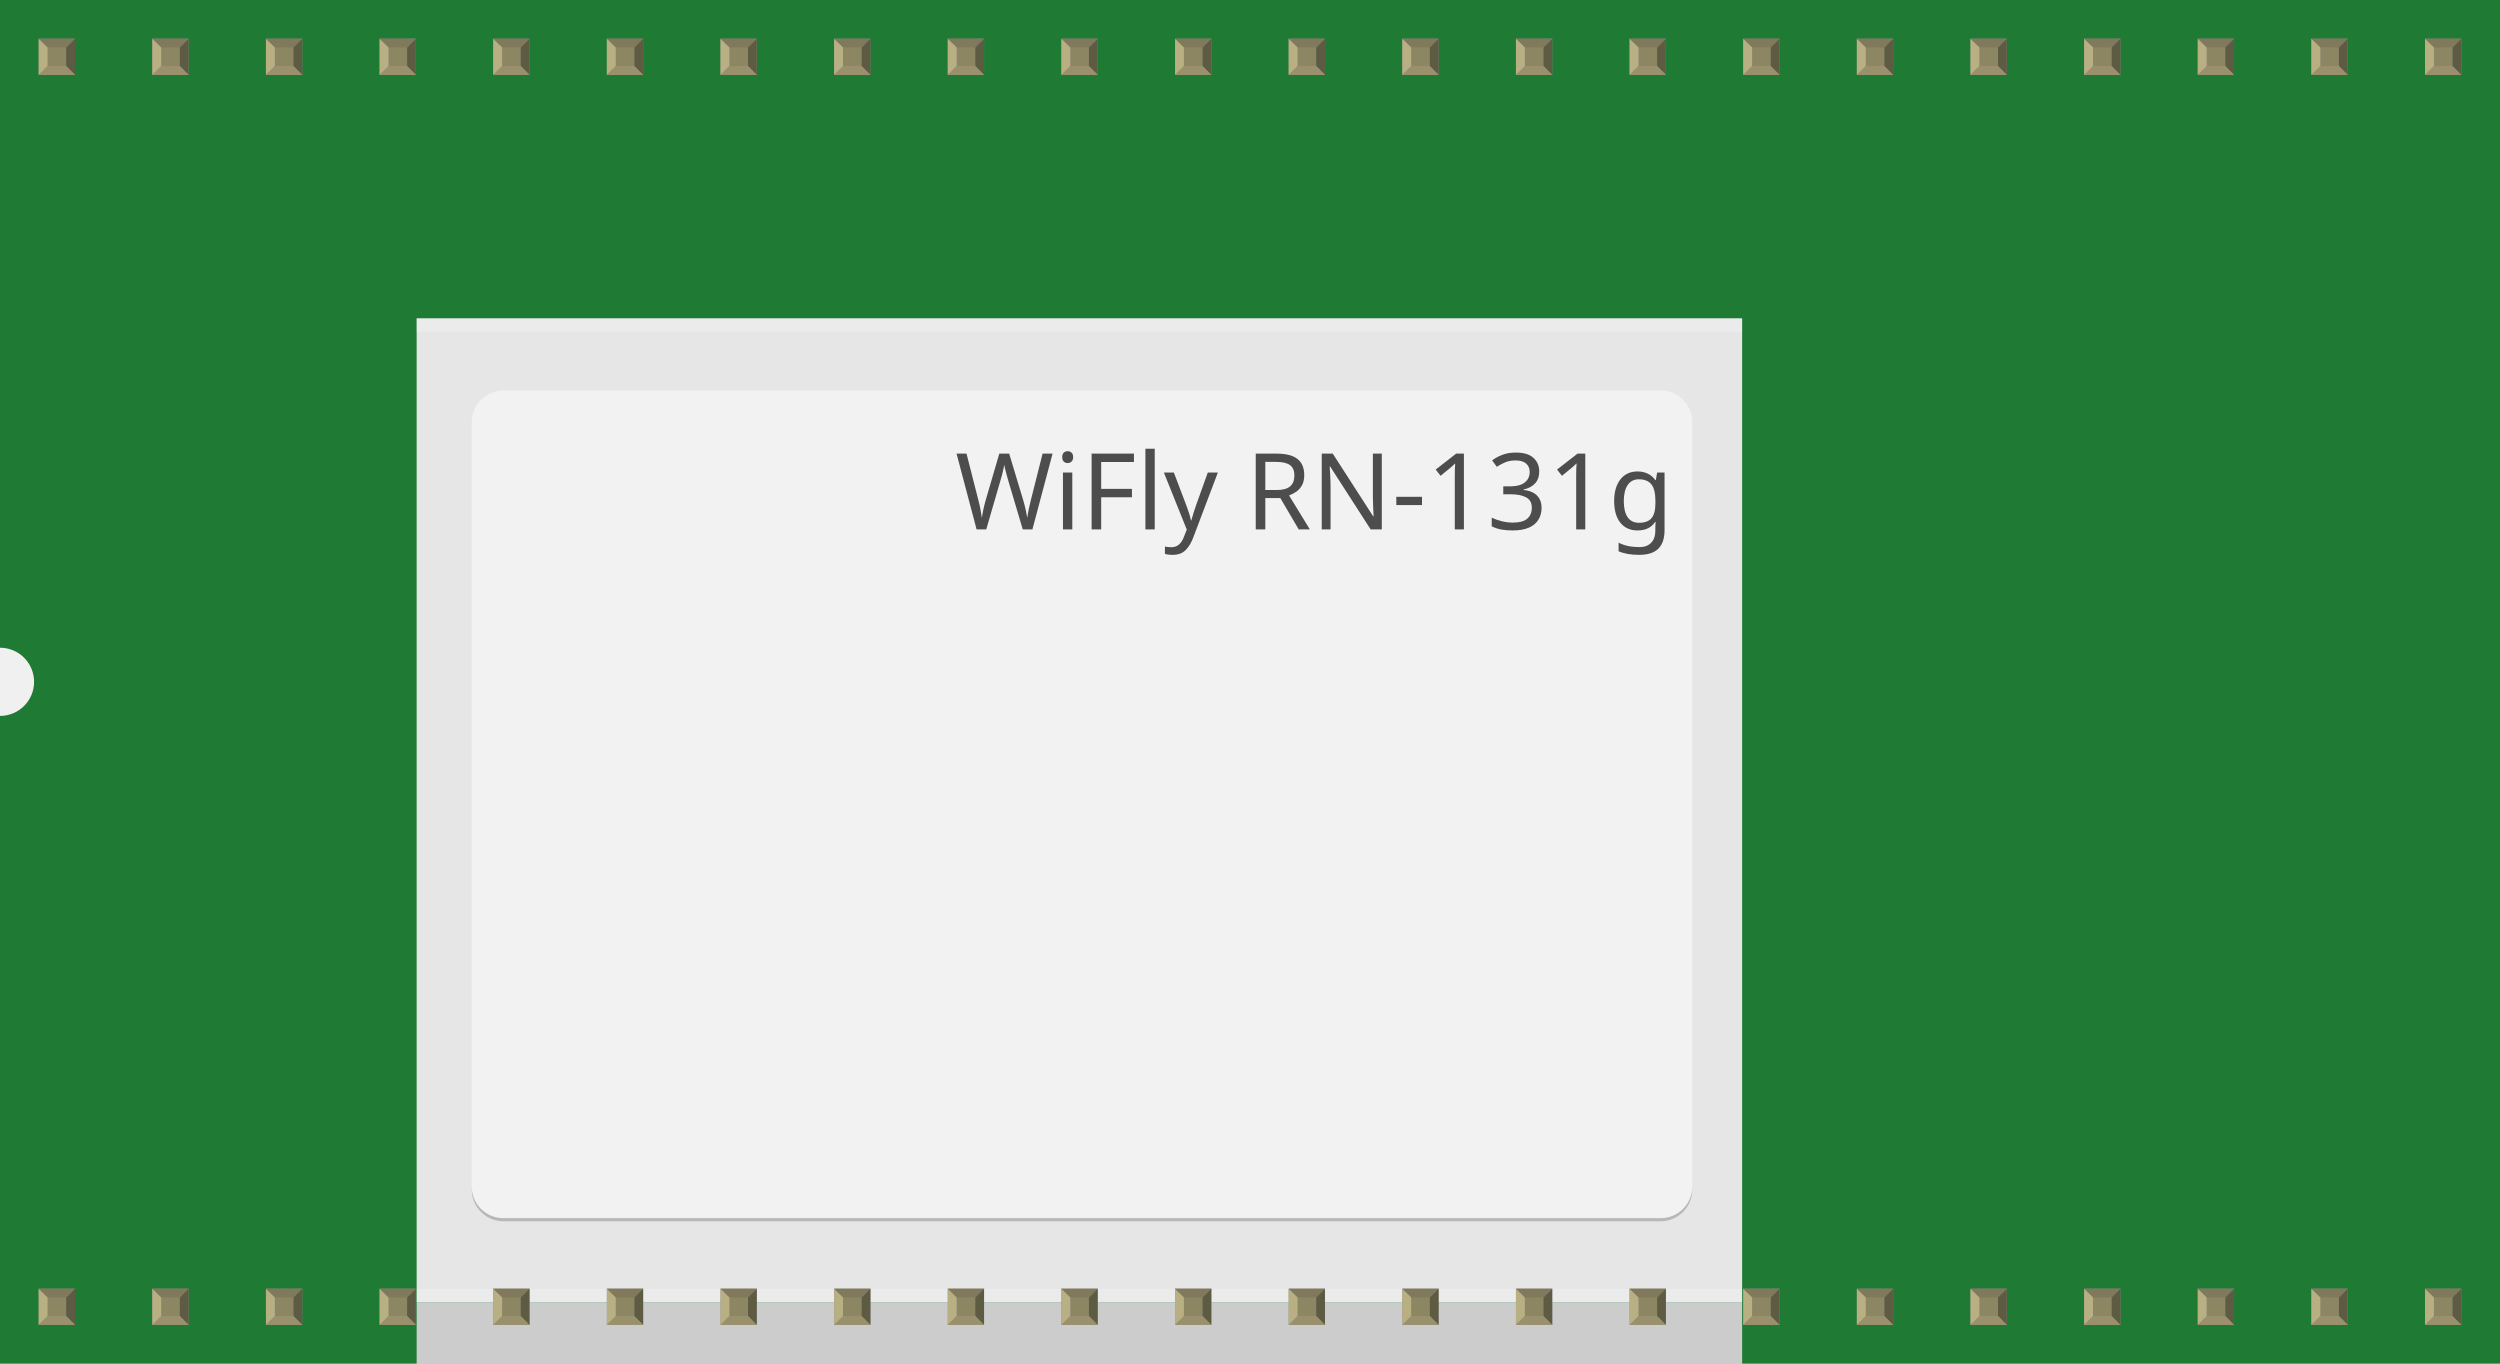
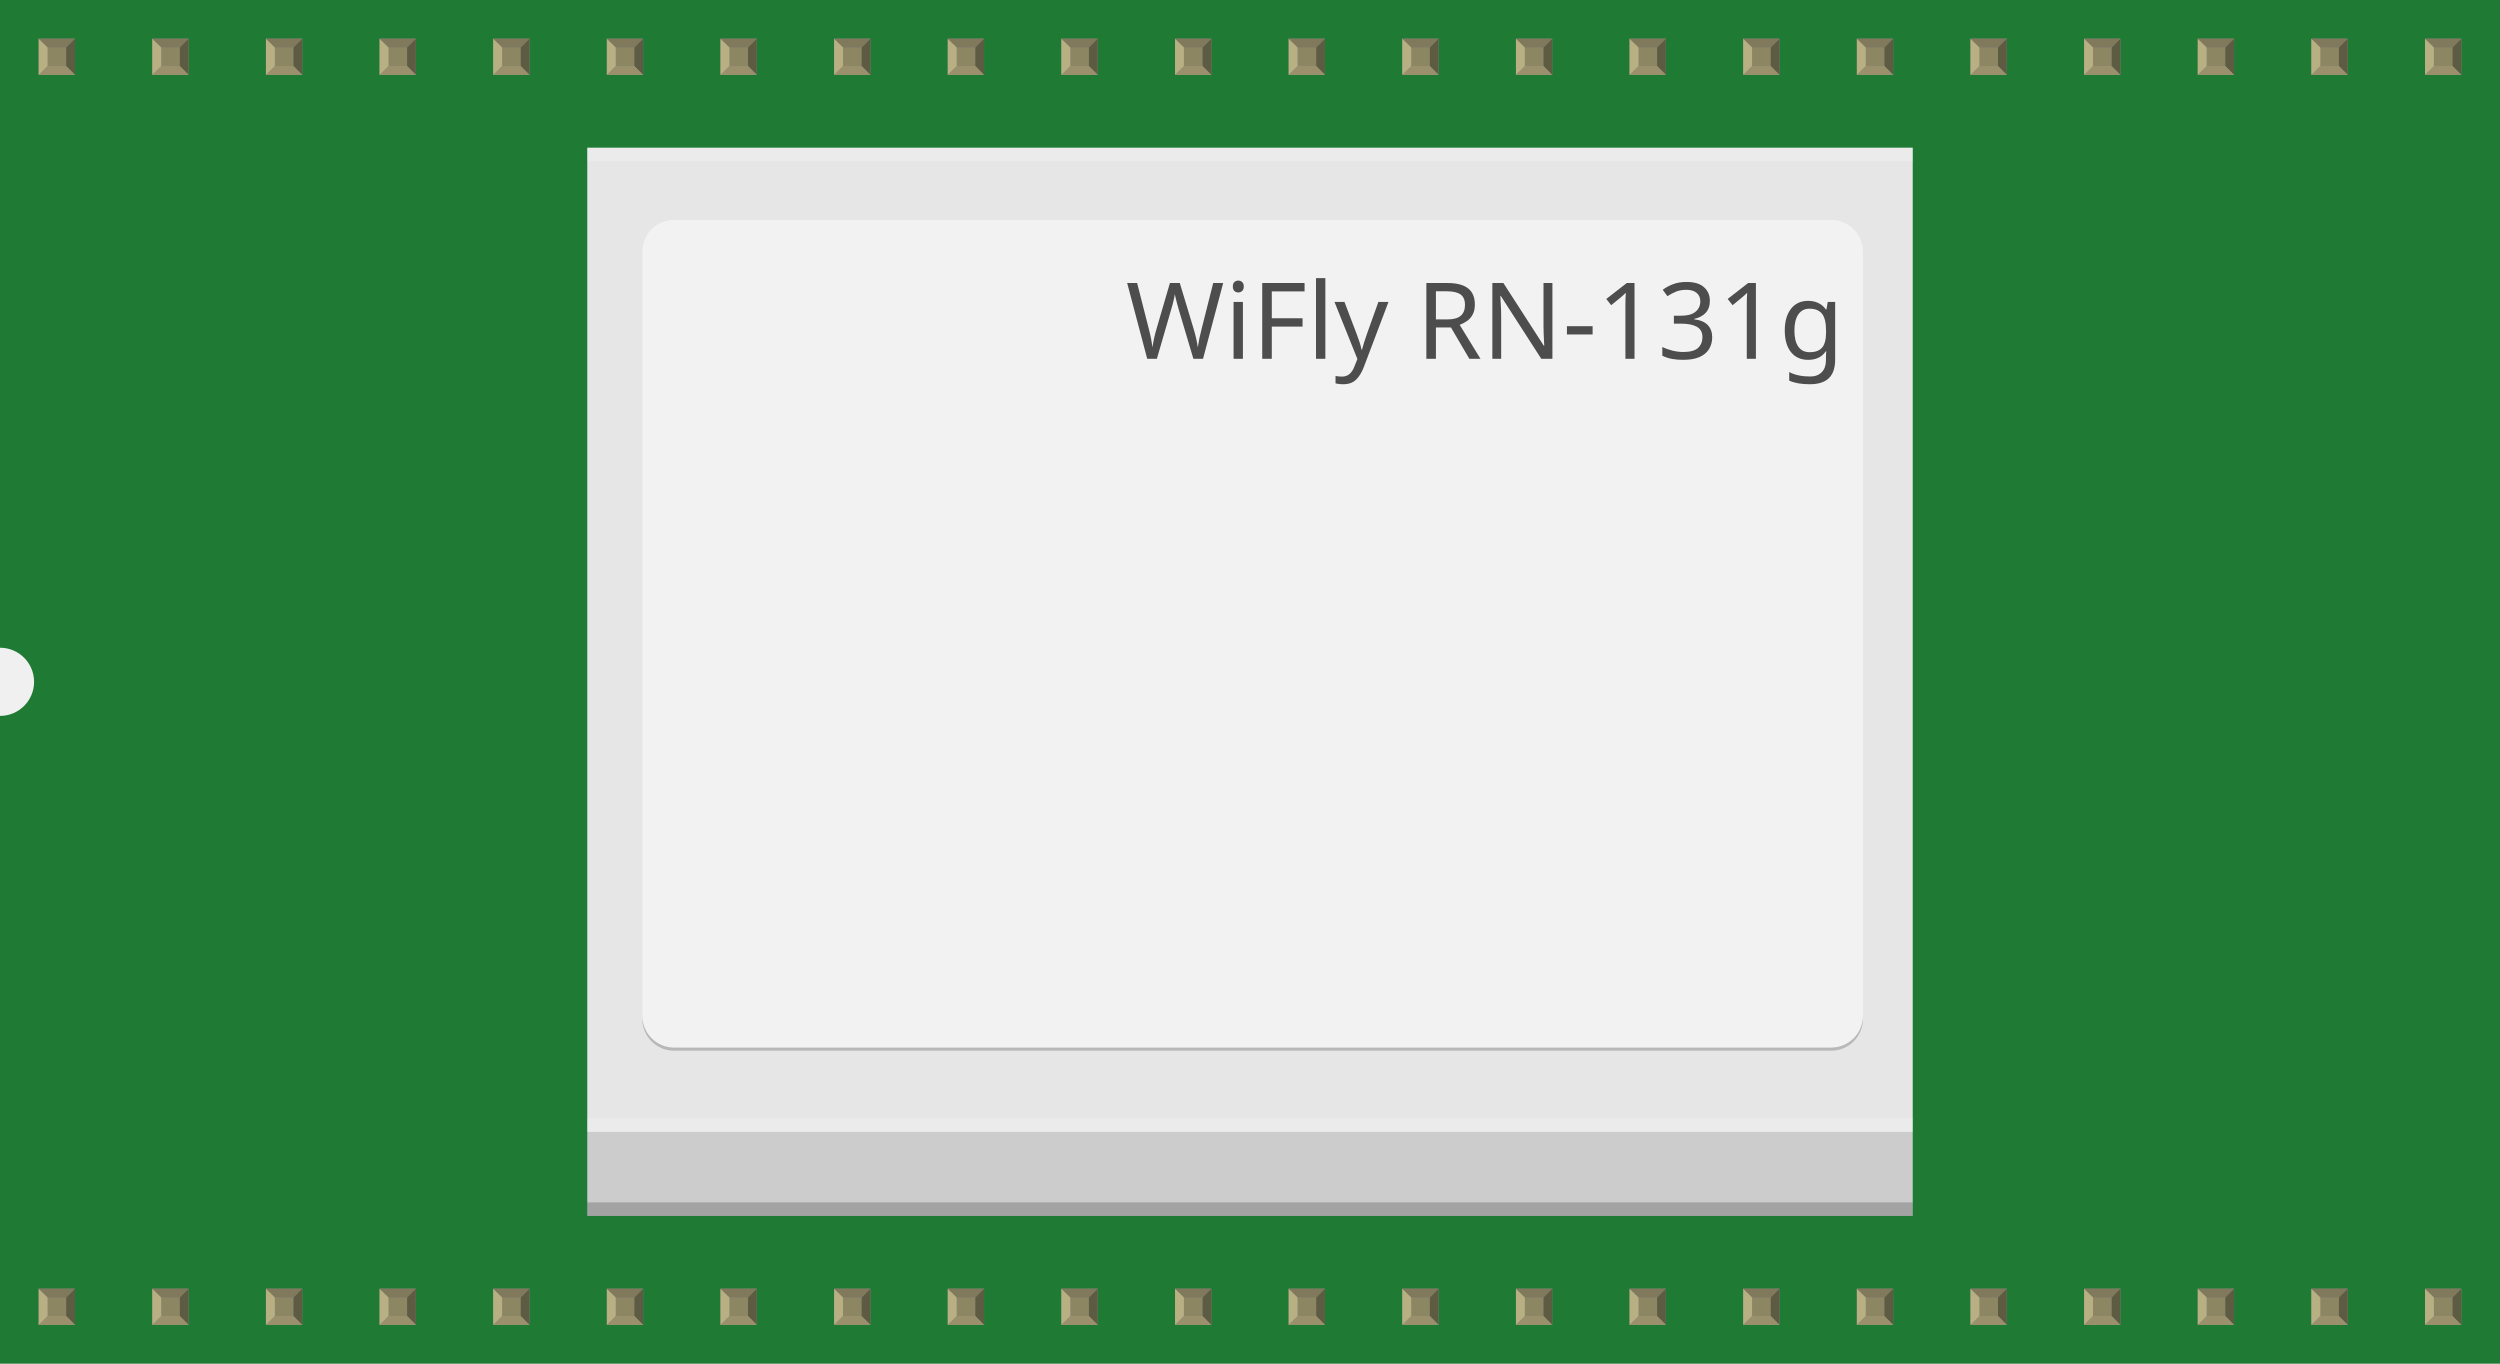
<svg xmlns="http://www.w3.org/2000/svg" width="2.2in" x="0in" version="1.2" y="0in" height="1.2in" viewBox="0 0 2200 1200" baseProfile="tiny">
  <g id="breadboard">
    <g id="icon">
      <path fill="#1F7A34" stroke="none" stroke-width="0" d="M0,0L0,570A30,30 0 0 1 0,630L0,1200L2200,1200L2200,0L0,0z" />
      <g transform="translate(516.79,129.986)">
-         <rect width="1166.42" x="-150.139" y="150.139" fill="#E6E6E6" height="866.153" />
-         <path fill="#F2F2F2" d="M972.417,914.222c0,15.278,-12.5,27.778,-27.778,27.778L-73.875,942c-15.278,0,-27.778,-12.5,-27.778,-27.778L-101.653,241.417c0,-15.278,12.5,-27.778,27.778,-27.778l1018.51,0c15.278,0,27.778,12.5,27.778,27.778L972.417,914.222z" />
-         <text fill="#4D4D4D" font-family="'DroidSans'" transform="matrix(1, 0, 0, 1, 323.846, 335.876)" font-size="93.367">WiFly RN-131g</text>
-         <rect width="1166.42" x="-150.139" y="1016.29" fill="#CCCCCC" height="73.861" />
-         <rect width="1166.42" x="-150.139" opacity="0.2" y="150.139" fill="#FFFFFF" height="11.944" enable-background="new    " />
-         <rect width="1166.42" x="-150.139" opacity="0.2" y="1004.35" fill="#FFFFFF" height="11.931" enable-background="new    " />
-         <rect width="1166.42" x="-150.139" opacity="0.2" y="1078.22" height="11.931" enable-background="new    " />
-         <path opacity="0.2" enable-background="new    " d="M-101.653,916.972c0,15.278,12.5,27.778,27.778,27.778l1018.51,0c15.278,0,27.778,-12.5,27.778,-27.778l0,-2.75c0,15.278,-12.5,27.778,-27.778,27.778L-73.875,942c-15.278,0,-27.778,-12.5,-27.778,-27.778L-101.653,916.972z" />
+         <rect width="1166.4" x="0.014" y="0" fill="#E6E6E6" height="866.153" />
+         <path fill="#F2F2F2" d="M1122.57,764.097c0,15.278,-12.5,27.778,-27.778,27.778L76.278,791.875c-15.292,0,-27.778,-12.5,-27.778,-27.778L48.5,91.292c0,-15.292,12.486,-27.778,27.778,-27.778l1018.51,0c15.278,0,27.778,12.486,27.778,27.778L1122.57,764.097z" />
+         <text fill="#4D4D4D" font-family="'DroidSans'" transform="matrix(1, 0, 0, 1, 473.989, 185.74)" font-size="93.367">WiFly RN-131g</text>
+         <rect width="1166.4" x="0.014" y="866.167" fill="#CCCCCC" height="73.861" />
+         <rect width="1166.4" x="0.014" opacity="0.2" y="0" fill="#FFFFFF" height="11.944" enable-background="new    " />
+         <rect width="1166.4" x="0.014" opacity="0.2" y="854.208" fill="#FFFFFF" height="11.931" enable-background="new    " />
+         <rect width="1166.4" x="0.014" opacity="0.2" y="928.097" height="11.931" enable-background="new    " />
+         <path opacity="0.2" enable-background="new    " d="M48.5,766.833c0,15.292,12.486,27.778,27.778,27.778l1018.51,0c15.278,0,27.778,-12.486,27.778,-27.778l0,-2.736c0,15.278,-12.5,27.778,-27.778,27.778L76.278,791.875c-15.292,0,-27.778,-12.5,-27.778,-27.778L48.5,766.833z" />
      </g>
    </g>
    <g transform="translate(34.035,1134.05)">
      <rect width="31.93" x="0" y="0" fill="#8D8C8C" height="31.9" id="connector0pin" />
      <rect width="16.444" x="7.792" y="7.735" fill="#8C8663" height="16.415" />
      <polygon fill="#B8AF82" points="0,31.9,7.792,24.137,7.792,6.972,0,0" />
      <polygon fill="#80795B" points="24.208,7.763,7.903,7.763,0,0,31.93,0" />
      <polygon fill="#5E5B43" points="24.208,24.137,24.208,7.763,31.93,0,31.93,31.9" />
      <polygon fill="#9A916C" points="0,31.9,7.875,24.137,24.208,24.137,31.93,31.9" />
    </g>
    <g transform="translate(34.035,34.05)">
      <rect width="31.93" x="0" y="0" fill="#8D8C8C" height="31.9" id="connector43pin" />
      <rect width="16.444" x="7.792" y="7.735" fill="#8C8663" height="16.415" />
      <polygon fill="#B8AF82" points="0,31.9,7.792,24.137,7.792,6.972,0,0" />
      <polygon fill="#80795B" points="24.208,7.763,7.903,7.763,0,0,31.93,0" />
      <polygon fill="#5E5B43" points="24.208,24.137,24.208,7.763,31.93,0,31.93,31.9" />
      <polygon fill="#9A916C" points="0,31.9,7.875,24.137,24.208,24.137,31.93,31.9" />
    </g>
    <g transform="translate(134.035,1134.05)">
      <rect width="31.93" x="0" y="0" fill="#8D8C8C" height="31.9" id="connector1pin" />
      <rect width="16.444" x="7.792" y="7.735" fill="#8C8663" height="16.415" />
      <polygon fill="#B8AF82" points="0,31.9,7.792,24.137,7.792,6.972,0,0" />
      <polygon fill="#80795B" points="24.208,7.763,7.903,7.763,0,0,31.93,0" />
      <polygon fill="#5E5B43" points="24.208,24.137,24.208,7.763,31.93,0,31.93,31.9" />
      <polygon fill="#9A916C" points="0,31.9,7.875,24.137,24.208,24.137,31.93,31.9" />
    </g>
    <g transform="translate(134.035,34.05)">
      <rect width="31.93" x="0" y="0" fill="#8D8C8C" height="31.9" id="connector42pin" />
      <rect width="16.444" x="7.792" y="7.735" fill="#8C8663" height="16.415" />
      <polygon fill="#B8AF82" points="0,31.9,7.792,24.137,7.792,6.972,0,0" />
      <polygon fill="#80795B" points="24.208,7.763,7.903,7.763,0,0,31.93,0" />
      <polygon fill="#5E5B43" points="24.208,24.137,24.208,7.763,31.93,0,31.93,31.9" />
      <polygon fill="#9A916C" points="0,31.9,7.875,24.137,24.208,24.137,31.93,31.9" />
    </g>
    <g transform="translate(234.035,1134.05)">
      <rect width="31.93" x="0" y="0" fill="#8D8C8C" height="31.9" id="connector2pin" />
      <rect width="16.444" x="7.792" y="7.735" fill="#8C8663" height="16.415" />
      <polygon fill="#B8AF82" points="0,31.9,7.792,24.137,7.792,6.972,0,0" />
      <polygon fill="#80795B" points="24.208,7.763,7.903,7.763,0,0,31.93,0" />
      <polygon fill="#5E5B43" points="24.208,24.137,24.208,7.763,31.93,0,31.93,31.9" />
      <polygon fill="#9A916C" points="0,31.9,7.875,24.137,24.208,24.137,31.93,31.9" />
    </g>
    <g transform="translate(234.035,34.05)">
      <rect width="31.93" x="0" y="0" fill="#8D8C8C" height="31.9" id="connector41pin" />
      <rect width="16.444" x="7.792" y="7.735" fill="#8C8663" height="16.415" />
      <polygon fill="#B8AF82" points="0,31.9,7.792,24.137,7.792,6.972,0,0" />
      <polygon fill="#80795B" points="24.208,7.763,7.903,7.763,0,0,31.93,0" />
      <polygon fill="#5E5B43" points="24.208,24.137,24.208,7.763,31.93,0,31.93,31.9" />
      <polygon fill="#9A916C" points="0,31.9,7.875,24.137,24.208,24.137,31.93,31.9" />
    </g>
    <g transform="translate(334.035,1134.05)">
      <rect width="31.93" x="0" y="0" fill="#8D8C8C" height="31.9" id="connector3pin" />
      <rect width="16.444" x="7.792" y="7.735" fill="#8C8663" height="16.415" />
      <polygon fill="#B8AF82" points="0,31.9,7.792,24.137,7.792,6.972,0,0" />
      <polygon fill="#80795B" points="24.208,7.763,7.903,7.763,0,0,31.93,0" />
      <polygon fill="#5E5B43" points="24.208,24.137,24.208,7.763,31.93,0,31.93,31.9" />
      <polygon fill="#9A916C" points="0,31.9,7.875,24.137,24.208,24.137,31.93,31.9" />
    </g>
    <g transform="translate(334.035,34.05)">
      <rect width="31.93" x="0" y="0" fill="#8D8C8C" height="31.9" id="connector40pin" />
      <rect width="16.444" x="7.792" y="7.735" fill="#8C8663" height="16.415" />
      <polygon fill="#B8AF82" points="0,31.9,7.792,24.137,7.792,6.972,0,0" />
      <polygon fill="#80795B" points="24.208,7.763,7.903,7.763,0,0,31.93,0" />
      <polygon fill="#5E5B43" points="24.208,24.137,24.208,7.763,31.93,0,31.93,31.9" />
      <polygon fill="#9A916C" points="0,31.9,7.875,24.137,24.208,24.137,31.93,31.9" />
    </g>
    <g transform="translate(434.035,1134.05)">
      <rect width="31.93" x="0" y="0" fill="#8D8C8C" height="31.9" id="connector4pin" />
      <rect width="16.444" x="7.792" y="7.735" fill="#8C8663" height="16.415" />
      <polygon fill="#B8AF82" points="0,31.9,7.792,24.137,7.792,6.972,0,0" />
      <polygon fill="#80795B" points="24.208,7.763,7.903,7.763,0,0,31.93,0" />
      <polygon fill="#5E5B43" points="24.208,24.137,24.208,7.763,31.93,0,31.93,31.9" />
      <polygon fill="#9A916C" points="0,31.9,7.875,24.137,24.208,24.137,31.93,31.9" />
    </g>
    <g transform="translate(434.035,34.05)">
      <rect width="31.93" x="0" y="0" fill="#8D8C8C" height="31.9" id="connector39pin" />
      <rect width="16.444" x="7.792" y="7.735" fill="#8C8663" height="16.415" />
      <polygon fill="#B8AF82" points="0,31.9,7.792,24.137,7.792,6.972,0,0" />
      <polygon fill="#80795B" points="24.208,7.763,7.903,7.763,0,0,31.93,0" />
      <polygon fill="#5E5B43" points="24.208,24.137,24.208,7.763,31.93,0,31.93,31.9" />
      <polygon fill="#9A916C" points="0,31.9,7.875,24.137,24.208,24.137,31.93,31.9" />
    </g>
    <g transform="translate(534.035,1134.05)">
      <rect width="31.93" x="0" y="0" fill="#8D8C8C" height="31.9" id="connector5pin" />
      <rect width="16.444" x="7.792" y="7.735" fill="#8C8663" height="16.415" />
      <polygon fill="#B8AF82" points="0,31.9,7.792,24.137,7.792,6.972,0,0" />
      <polygon fill="#80795B" points="24.208,7.763,7.903,7.763,0,0,31.93,0" />
      <polygon fill="#5E5B43" points="24.208,24.137,24.208,7.763,31.93,0,31.93,31.9" />
      <polygon fill="#9A916C" points="0,31.9,7.875,24.137,24.208,24.137,31.93,31.9" />
    </g>
    <g transform="translate(534.035,34.05)">
      <rect width="31.93" x="0" y="0" fill="#8D8C8C" height="31.9" id="connector38pin" />
      <rect width="16.444" x="7.792" y="7.735" fill="#8C8663" height="16.415" />
      <polygon fill="#B8AF82" points="0,31.9,7.792,24.137,7.792,6.972,0,0" />
      <polygon fill="#80795B" points="24.208,7.763,7.903,7.763,0,0,31.93,0" />
      <polygon fill="#5E5B43" points="24.208,24.137,24.208,7.763,31.93,0,31.93,31.9" />
      <polygon fill="#9A916C" points="0,31.9,7.875,24.137,24.208,24.137,31.93,31.9" />
    </g>
    <g transform="translate(634.035,1134.05)">
      <rect width="31.93" x="0" y="0" fill="#8D8C8C" height="31.9" id="connector6pin" />
      <rect width="16.444" x="7.792" y="7.735" fill="#8C8663" height="16.415" />
      <polygon fill="#B8AF82" points="0,31.9,7.792,24.137,7.792,6.972,0,0" />
      <polygon fill="#80795B" points="24.208,7.763,7.903,7.763,0,0,31.93,0" />
      <polygon fill="#5E5B43" points="24.208,24.137,24.208,7.763,31.93,0,31.93,31.9" />
      <polygon fill="#9A916C" points="0,31.9,7.875,24.137,24.208,24.137,31.93,31.9" />
    </g>
    <g transform="translate(634.035,34.05)">
      <rect width="31.93" x="0" y="0" fill="#8D8C8C" height="31.9" id="connector37pin" />
      <rect width="16.444" x="7.792" y="7.735" fill="#8C8663" height="16.415" />
      <polygon fill="#B8AF82" points="0,31.9,7.792,24.137,7.792,6.972,0,0" />
      <polygon fill="#80795B" points="24.208,7.763,7.903,7.763,0,0,31.93,0" />
      <polygon fill="#5E5B43" points="24.208,24.137,24.208,7.763,31.93,0,31.93,31.9" />
      <polygon fill="#9A916C" points="0,31.9,7.875,24.137,24.208,24.137,31.93,31.9" />
    </g>
    <g transform="translate(734.035,1134.05)">
      <rect width="31.93" x="0" y="0" fill="#8D8C8C" height="31.9" id="connector7pin" />
      <rect width="16.444" x="7.792" y="7.735" fill="#8C8663" height="16.415" />
      <polygon fill="#B8AF82" points="0,31.9,7.792,24.137,7.792,6.972,0,0" />
      <polygon fill="#80795B" points="24.208,7.763,7.903,7.763,0,0,31.93,0" />
      <polygon fill="#5E5B43" points="24.208,24.137,24.208,7.763,31.93,0,31.93,31.9" />
      <polygon fill="#9A916C" points="0,31.9,7.875,24.137,24.208,24.137,31.93,31.9" />
    </g>
    <g transform="translate(734.035,34.05)">
      <rect width="31.93" x="0" y="0" fill="#8D8C8C" height="31.9" id="connector36pin" />
      <rect width="16.444" x="7.792" y="7.735" fill="#8C8663" height="16.415" />
      <polygon fill="#B8AF82" points="0,31.9,7.792,24.137,7.792,6.972,0,0" />
      <polygon fill="#80795B" points="24.208,7.763,7.903,7.763,0,0,31.93,0" />
      <polygon fill="#5E5B43" points="24.208,24.137,24.208,7.763,31.93,0,31.93,31.9" />
      <polygon fill="#9A916C" points="0,31.9,7.875,24.137,24.208,24.137,31.93,31.9" />
    </g>
    <g transform="translate(834.035,1134.05)">
      <rect width="31.93" x="0" y="0" fill="#8D8C8C" height="31.9" id="connector8pin" />
      <rect width="16.444" x="7.792" y="7.735" fill="#8C8663" height="16.415" />
      <polygon fill="#B8AF82" points="0,31.9,7.792,24.137,7.792,6.972,0,0" />
      <polygon fill="#80795B" points="24.208,7.763,7.903,7.763,0,0,31.93,0" />
      <polygon fill="#5E5B43" points="24.208,24.137,24.208,7.763,31.93,0,31.93,31.9" />
      <polygon fill="#9A916C" points="0,31.9,7.875,24.137,24.208,24.137,31.93,31.9" />
    </g>
    <g transform="translate(834.035,34.05)">
      <rect width="31.93" x="0" y="0" fill="#8D8C8C" height="31.9" id="connector35pin" />
      <rect width="16.444" x="7.792" y="7.735" fill="#8C8663" height="16.415" />
      <polygon fill="#B8AF82" points="0,31.9,7.792,24.137,7.792,6.972,0,0" />
      <polygon fill="#80795B" points="24.208,7.763,7.903,7.763,0,0,31.93,0" />
      <polygon fill="#5E5B43" points="24.208,24.137,24.208,7.763,31.93,0,31.93,31.9" />
      <polygon fill="#9A916C" points="0,31.9,7.875,24.137,24.208,24.137,31.93,31.9" />
    </g>
    <g transform="translate(934.035,1134.05)">
      <rect width="31.93" x="0" y="0" fill="#8D8C8C" height="31.9" id="connector9pin" />
      <rect width="16.444" x="7.792" y="7.735" fill="#8C8663" height="16.415" />
      <polygon fill="#B8AF82" points="0,31.9,7.792,24.137,7.792,6.972,0,0" />
      <polygon fill="#80795B" points="24.208,7.763,7.903,7.763,0,0,31.93,0" />
      <polygon fill="#5E5B43" points="24.208,24.137,24.208,7.763,31.93,0,31.93,31.9" />
      <polygon fill="#9A916C" points="0,31.9,7.875,24.137,24.208,24.137,31.93,31.9" />
    </g>
    <g transform="translate(934.035,34.05)">
      <rect width="31.93" x="0" y="0" fill="#8D8C8C" height="31.9" id="connector34pin" />
      <rect width="16.444" x="7.792" y="7.735" fill="#8C8663" height="16.415" />
      <polygon fill="#B8AF82" points="0,31.9,7.792,24.137,7.792,6.972,0,0" />
      <polygon fill="#80795B" points="24.208,7.763,7.903,7.763,0,0,31.93,0" />
      <polygon fill="#5E5B43" points="24.208,24.137,24.208,7.763,31.93,0,31.93,31.9" />
      <polygon fill="#9A916C" points="0,31.9,7.875,24.137,24.208,24.137,31.93,31.9" />
    </g>
    <g transform="translate(1034.04,1134.05)">
      <rect width="31.93" x="0" y="0" fill="#8D8C8C" height="31.9" id="connector10pin" />
      <rect width="16.444" x="7.792" y="7.735" fill="#8C8663" height="16.415" />
      <polygon fill="#B8AF82" points="0,31.9,7.792,24.137,7.792,6.972,0,0" />
      <polygon fill="#80795B" points="24.208,7.763,7.903,7.763,0,0,31.93,0" />
      <polygon fill="#5E5B43" points="24.208,24.137,24.208,7.763,31.93,0,31.93,31.9" />
      <polygon fill="#9A916C" points="0,31.9,7.875,24.137,24.208,24.137,31.93,31.9" />
    </g>
    <g transform="translate(1034.04,34.05)">
      <rect width="31.93" x="0" y="0" fill="#8D8C8C" height="31.9" id="connector33pin" />
      <rect width="16.444" x="7.792" y="7.735" fill="#8C8663" height="16.415" />
      <polygon fill="#B8AF82" points="0,31.9,7.792,24.137,7.792,6.972,0,0" />
      <polygon fill="#80795B" points="24.208,7.763,7.903,7.763,0,0,31.93,0" />
      <polygon fill="#5E5B43" points="24.208,24.137,24.208,7.763,31.93,0,31.93,31.9" />
      <polygon fill="#9A916C" points="0,31.9,7.875,24.137,24.208,24.137,31.93,31.9" />
    </g>
    <g transform="translate(1134.04,1134.05)">
      <rect width="31.93" x="0" y="0" fill="#8D8C8C" height="31.9" id="connector11pin" />
      <rect width="16.444" x="7.792" y="7.735" fill="#8C8663" height="16.415" />
      <polygon fill="#B8AF82" points="0,31.9,7.792,24.137,7.792,6.972,0,0" />
      <polygon fill="#80795B" points="24.208,7.763,7.903,7.763,0,0,31.93,0" />
      <polygon fill="#5E5B43" points="24.208,24.137,24.208,7.763,31.93,0,31.93,31.9" />
      <polygon fill="#9A916C" points="0,31.9,7.875,24.137,24.208,24.137,31.93,31.9" />
    </g>
    <g transform="translate(1134.04,34.05)">
      <rect width="31.93" x="0" y="0" fill="#8D8C8C" height="31.9" id="connector32pin" />
      <rect width="16.444" x="7.792" y="7.735" fill="#8C8663" height="16.415" />
      <polygon fill="#B8AF82" points="0,31.9,7.792,24.137,7.792,6.972,0,0" />
      <polygon fill="#80795B" points="24.208,7.763,7.903,7.763,0,0,31.93,0" />
      <polygon fill="#5E5B43" points="24.208,24.137,24.208,7.763,31.93,0,31.93,31.9" />
      <polygon fill="#9A916C" points="0,31.9,7.875,24.137,24.208,24.137,31.93,31.9" />
    </g>
    <g transform="translate(1234.04,1134.05)">
      <rect width="31.93" x="0" y="0" fill="#8D8C8C" height="31.9" id="connector12pin" />
      <rect width="16.444" x="7.792" y="7.735" fill="#8C8663" height="16.415" />
      <polygon fill="#B8AF82" points="0,31.9,7.792,24.137,7.792,6.972,0,0" />
      <polygon fill="#80795B" points="24.208,7.763,7.903,7.763,0,0,31.93,0" />
      <polygon fill="#5E5B43" points="24.208,24.137,24.208,7.763,31.93,0,31.93,31.9" />
      <polygon fill="#9A916C" points="0,31.9,7.875,24.137,24.208,24.137,31.93,31.9" />
    </g>
    <g transform="translate(1234.04,34.05)">
      <rect width="31.93" x="0" y="0" fill="#8D8C8C" height="31.9" id="connector31pin" />
      <rect width="16.444" x="7.792" y="7.735" fill="#8C8663" height="16.415" />
      <polygon fill="#B8AF82" points="0,31.9,7.792,24.137,7.792,6.972,0,0" />
      <polygon fill="#80795B" points="24.208,7.763,7.903,7.763,0,0,31.93,0" />
      <polygon fill="#5E5B43" points="24.208,24.137,24.208,7.763,31.93,0,31.93,31.9" />
      <polygon fill="#9A916C" points="0,31.9,7.875,24.137,24.208,24.137,31.93,31.9" />
    </g>
    <g transform="translate(1334.04,1134.05)">
      <rect width="31.93" x="0" y="0" fill="#8D8C8C" height="31.9" id="connector13pin" />
      <rect width="16.444" x="7.792" y="7.735" fill="#8C8663" height="16.415" />
      <polygon fill="#B8AF82" points="0,31.9,7.792,24.137,7.792,6.972,0,0" />
      <polygon fill="#80795B" points="24.208,7.763,7.903,7.763,0,0,31.93,0" />
      <polygon fill="#5E5B43" points="24.208,24.137,24.208,7.763,31.93,0,31.93,31.9" />
      <polygon fill="#9A916C" points="0,31.9,7.875,24.137,24.208,24.137,31.93,31.9" />
    </g>
    <g transform="translate(1334.04,34.05)">
      <rect width="31.93" x="0" y="0" fill="#8D8C8C" height="31.9" id="connector30pin" />
      <rect width="16.444" x="7.792" y="7.735" fill="#8C8663" height="16.415" />
      <polygon fill="#B8AF82" points="0,31.9,7.792,24.137,7.792,6.972,0,0" />
      <polygon fill="#80795B" points="24.208,7.763,7.903,7.763,0,0,31.93,0" />
      <polygon fill="#5E5B43" points="24.208,24.137,24.208,7.763,31.93,0,31.93,31.9" />
      <polygon fill="#9A916C" points="0,31.9,7.875,24.137,24.208,24.137,31.93,31.9" />
    </g>
    <g transform="translate(1434.04,1134.05)">
      <rect width="31.93" x="0" y="0" fill="#8D8C8C" height="31.9" id="connector14pin" />
      <rect width="16.444" x="7.792" y="7.735" fill="#8C8663" height="16.415" />
      <polygon fill="#B8AF82" points="0,31.9,7.792,24.137,7.792,6.972,0,0" />
      <polygon fill="#80795B" points="24.208,7.763,7.903,7.763,0,0,31.93,0" />
      <polygon fill="#5E5B43" points="24.208,24.137,24.208,7.763,31.93,0,31.93,31.9" />
      <polygon fill="#9A916C" points="0,31.9,7.875,24.137,24.208,24.137,31.93,31.9" />
    </g>
    <g transform="translate(1434.04,34.05)">
      <rect width="31.93" x="0" y="0" fill="#8D8C8C" height="31.9" id="connector29pin" />
      <rect width="16.444" x="7.792" y="7.735" fill="#8C8663" height="16.415" />
      <polygon fill="#B8AF82" points="0,31.9,7.792,24.137,7.792,6.972,0,0" />
      <polygon fill="#80795B" points="24.208,7.763,7.903,7.763,0,0,31.93,0" />
      <polygon fill="#5E5B43" points="24.208,24.137,24.208,7.763,31.93,0,31.93,31.9" />
      <polygon fill="#9A916C" points="0,31.9,7.875,24.137,24.208,24.137,31.93,31.9" />
    </g>
    <g transform="translate(1534.04,1134.05)">
      <rect width="31.93" x="0" y="0" fill="#8D8C8C" height="31.9" id="connector15pin" />
      <rect width="16.444" x="7.792" y="7.735" fill="#8C8663" height="16.415" />
      <polygon fill="#B8AF82" points="0,31.9,7.792,24.137,7.792,6.972,0,0" />
      <polygon fill="#80795B" points="24.208,7.763,7.903,7.763,0,0,31.93,0" />
      <polygon fill="#5E5B43" points="24.208,24.137,24.208,7.763,31.93,0,31.93,31.9" />
      <polygon fill="#9A916C" points="0,31.9,7.875,24.137,24.208,24.137,31.93,31.9" />
    </g>
    <g transform="translate(1534.04,34.05)">
      <rect width="31.93" x="0" y="0" fill="#8D8C8C" height="31.9" id="connector28pin" />
      <rect width="16.444" x="7.792" y="7.735" fill="#8C8663" height="16.415" />
      <polygon fill="#B8AF82" points="0,31.9,7.792,24.137,7.792,6.972,0,0" />
      <polygon fill="#80795B" points="24.208,7.763,7.903,7.763,0,0,31.93,0" />
      <polygon fill="#5E5B43" points="24.208,24.137,24.208,7.763,31.93,0,31.93,31.9" />
      <polygon fill="#9A916C" points="0,31.9,7.875,24.137,24.208,24.137,31.93,31.9" />
    </g>
    <g transform="translate(1634.04,1134.05)">
      <rect width="31.93" x="0" y="0" fill="#8D8C8C" height="31.9" id="connector16pin" />
      <rect width="16.444" x="7.792" y="7.735" fill="#8C8663" height="16.415" />
      <polygon fill="#B8AF82" points="0,31.9,7.792,24.137,7.792,6.972,0,0" />
      <polygon fill="#80795B" points="24.208,7.763,7.903,7.763,0,0,31.93,0" />
      <polygon fill="#5E5B43" points="24.208,24.137,24.208,7.763,31.93,0,31.93,31.9" />
      <polygon fill="#9A916C" points="0,31.9,7.875,24.137,24.208,24.137,31.93,31.9" />
    </g>
    <g transform="translate(1634.04,34.05)">
      <rect width="31.93" x="0" y="0" fill="#8D8C8C" height="31.9" id="connector27pin" />
      <rect width="16.444" x="7.792" y="7.735" fill="#8C8663" height="16.415" />
      <polygon fill="#B8AF82" points="0,31.9,7.792,24.137,7.792,6.972,0,0" />
      <polygon fill="#80795B" points="24.208,7.763,7.903,7.763,0,0,31.93,0" />
      <polygon fill="#5E5B43" points="24.208,24.137,24.208,7.763,31.93,0,31.93,31.9" />
      <polygon fill="#9A916C" points="0,31.9,7.875,24.137,24.208,24.137,31.93,31.9" />
    </g>
    <g transform="translate(1734.04,1134.05)">
      <rect width="31.93" x="0" y="0" fill="#8D8C8C" height="31.9" id="connector17pin" />
      <rect width="16.444" x="7.792" y="7.735" fill="#8C8663" height="16.415" />
      <polygon fill="#B8AF82" points="0,31.9,7.792,24.137,7.792,6.972,0,0" />
      <polygon fill="#80795B" points="24.208,7.763,7.903,7.763,0,0,31.93,0" />
      <polygon fill="#5E5B43" points="24.208,24.137,24.208,7.763,31.93,0,31.93,31.9" />
      <polygon fill="#9A916C" points="0,31.9,7.875,24.137,24.208,24.137,31.93,31.9" />
    </g>
    <g transform="translate(1734.04,34.05)">
      <rect width="31.93" x="0" y="0" fill="#8D8C8C" height="31.9" id="connector26pin" />
      <rect width="16.444" x="7.792" y="7.735" fill="#8C8663" height="16.415" />
      <polygon fill="#B8AF82" points="0,31.9,7.792,24.137,7.792,6.972,0,0" />
      <polygon fill="#80795B" points="24.208,7.763,7.903,7.763,0,0,31.93,0" />
      <polygon fill="#5E5B43" points="24.208,24.137,24.208,7.763,31.93,0,31.93,31.9" />
      <polygon fill="#9A916C" points="0,31.9,7.875,24.137,24.208,24.137,31.93,31.9" />
    </g>
    <g transform="translate(1834.04,1134.05)">
      <rect width="31.93" x="0" y="0" fill="#8D8C8C" height="31.9" id="connector18pin" />
      <rect width="16.444" x="7.792" y="7.735" fill="#8C8663" height="16.415" />
      <polygon fill="#B8AF82" points="0,31.9,7.792,24.137,7.792,6.972,0,0" />
      <polygon fill="#80795B" points="24.208,7.763,7.903,7.763,0,0,31.93,0" />
      <polygon fill="#5E5B43" points="24.208,24.137,24.208,7.763,31.93,0,31.93,31.9" />
      <polygon fill="#9A916C" points="0,31.9,7.875,24.137,24.208,24.137,31.93,31.9" />
    </g>
    <g transform="translate(1834.04,34.05)">
      <rect width="31.93" x="0" y="0" fill="#8D8C8C" height="31.9" id="connector25pin" />
      <rect width="16.444" x="7.792" y="7.735" fill="#8C8663" height="16.415" />
      <polygon fill="#B8AF82" points="0,31.9,7.792,24.137,7.792,6.972,0,0" />
      <polygon fill="#80795B" points="24.208,7.763,7.903,7.763,0,0,31.93,0" />
      <polygon fill="#5E5B43" points="24.208,24.137,24.208,7.763,31.93,0,31.93,31.9" />
      <polygon fill="#9A916C" points="0,31.9,7.875,24.137,24.208,24.137,31.93,31.9" />
    </g>
    <g transform="translate(1934.04,1134.05)">
      <rect width="31.93" x="0" y="0" fill="#8D8C8C" height="31.9" id="connector19pin" />
      <rect width="16.444" x="7.792" y="7.735" fill="#8C8663" height="16.415" />
      <polygon fill="#B8AF82" points="0,31.9,7.792,24.137,7.792,6.972,0,0" />
      <polygon fill="#80795B" points="24.208,7.763,7.903,7.763,0,0,31.93,0" />
      <polygon fill="#5E5B43" points="24.208,24.137,24.208,7.763,31.93,0,31.93,31.9" />
      <polygon fill="#9A916C" points="0,31.9,7.875,24.137,24.208,24.137,31.93,31.9" />
    </g>
    <g transform="translate(1934.04,34.05)">
      <rect width="31.93" x="0" y="0" fill="#8D8C8C" height="31.9" id="connector24pin" />
      <rect width="16.444" x="7.792" y="7.735" fill="#8C8663" height="16.415" />
      <polygon fill="#B8AF82" points="0,31.9,7.792,24.137,7.792,6.972,0,0" />
      <polygon fill="#80795B" points="24.208,7.763,7.903,7.763,0,0,31.93,0" />
      <polygon fill="#5E5B43" points="24.208,24.137,24.208,7.763,31.93,0,31.93,31.9" />
      <polygon fill="#9A916C" points="0,31.9,7.875,24.137,24.208,24.137,31.93,31.9" />
    </g>
    <g transform="translate(2034.04,1134.05)">
      <rect width="31.93" x="0" y="0" fill="#8D8C8C" height="31.9" id="connector20pin" />
      <rect width="16.444" x="7.792" y="7.735" fill="#8C8663" height="16.415" />
      <polygon fill="#B8AF82" points="0,31.9,7.792,24.137,7.792,6.972,0,0" />
      <polygon fill="#80795B" points="24.208,7.763,7.903,7.763,0,0,31.93,0" />
      <polygon fill="#5E5B43" points="24.208,24.137,24.208,7.763,31.93,0,31.93,31.9" />
      <polygon fill="#9A916C" points="0,31.9,7.875,24.137,24.208,24.137,31.93,31.9" />
    </g>
    <g transform="translate(2034.04,34.05)">
      <rect width="31.93" x="0" y="0" fill="#8D8C8C" height="31.9" id="connector23pin" />
      <rect width="16.444" x="7.792" y="7.735" fill="#8C8663" height="16.415" />
      <polygon fill="#B8AF82" points="0,31.9,7.792,24.137,7.792,6.972,0,0" />
      <polygon fill="#80795B" points="24.208,7.763,7.903,7.763,0,0,31.93,0" />
      <polygon fill="#5E5B43" points="24.208,24.137,24.208,7.763,31.93,0,31.93,31.9" />
      <polygon fill="#9A916C" points="0,31.9,7.875,24.137,24.208,24.137,31.93,31.9" />
    </g>
    <g transform="translate(2134.03,1134.05)">
      <rect width="31.93" x="0" y="0" fill="#8D8C8C" height="31.9" id="connector21pin" />
      <rect width="16.444" x="7.792" y="7.735" fill="#8C8663" height="16.415" />
      <polygon fill="#B8AF82" points="0,31.9,7.792,24.137,7.792,6.972,0,0" />
      <polygon fill="#80795B" points="24.208,7.763,7.903,7.763,0,0,31.93,0" />
      <polygon fill="#5E5B43" points="24.208,24.137,24.208,7.763,31.93,0,31.93,31.9" />
      <polygon fill="#9A916C" points="0,31.9,7.875,24.137,24.208,24.137,31.93,31.9" />
    </g>
    <g transform="translate(2134.03,34.05)">
      <rect width="31.93" x="0" y="0" fill="#8D8C8C" height="31.9" id="connector22pin" />
      <rect width="16.444" x="7.792" y="7.735" fill="#8C8663" height="16.415" />
      <polygon fill="#B8AF82" points="0,31.9,7.792,24.137,7.792,6.972,0,0" />
      <polygon fill="#80795B" points="24.208,7.763,7.903,7.763,0,0,31.93,0" />
      <polygon fill="#5E5B43" points="24.208,24.137,24.208,7.763,31.93,0,31.93,31.9" />
      <polygon fill="#9A916C" points="0,31.9,7.875,24.137,24.208,24.137,31.93,31.9" />
    </g>
  </g>
</svg>
